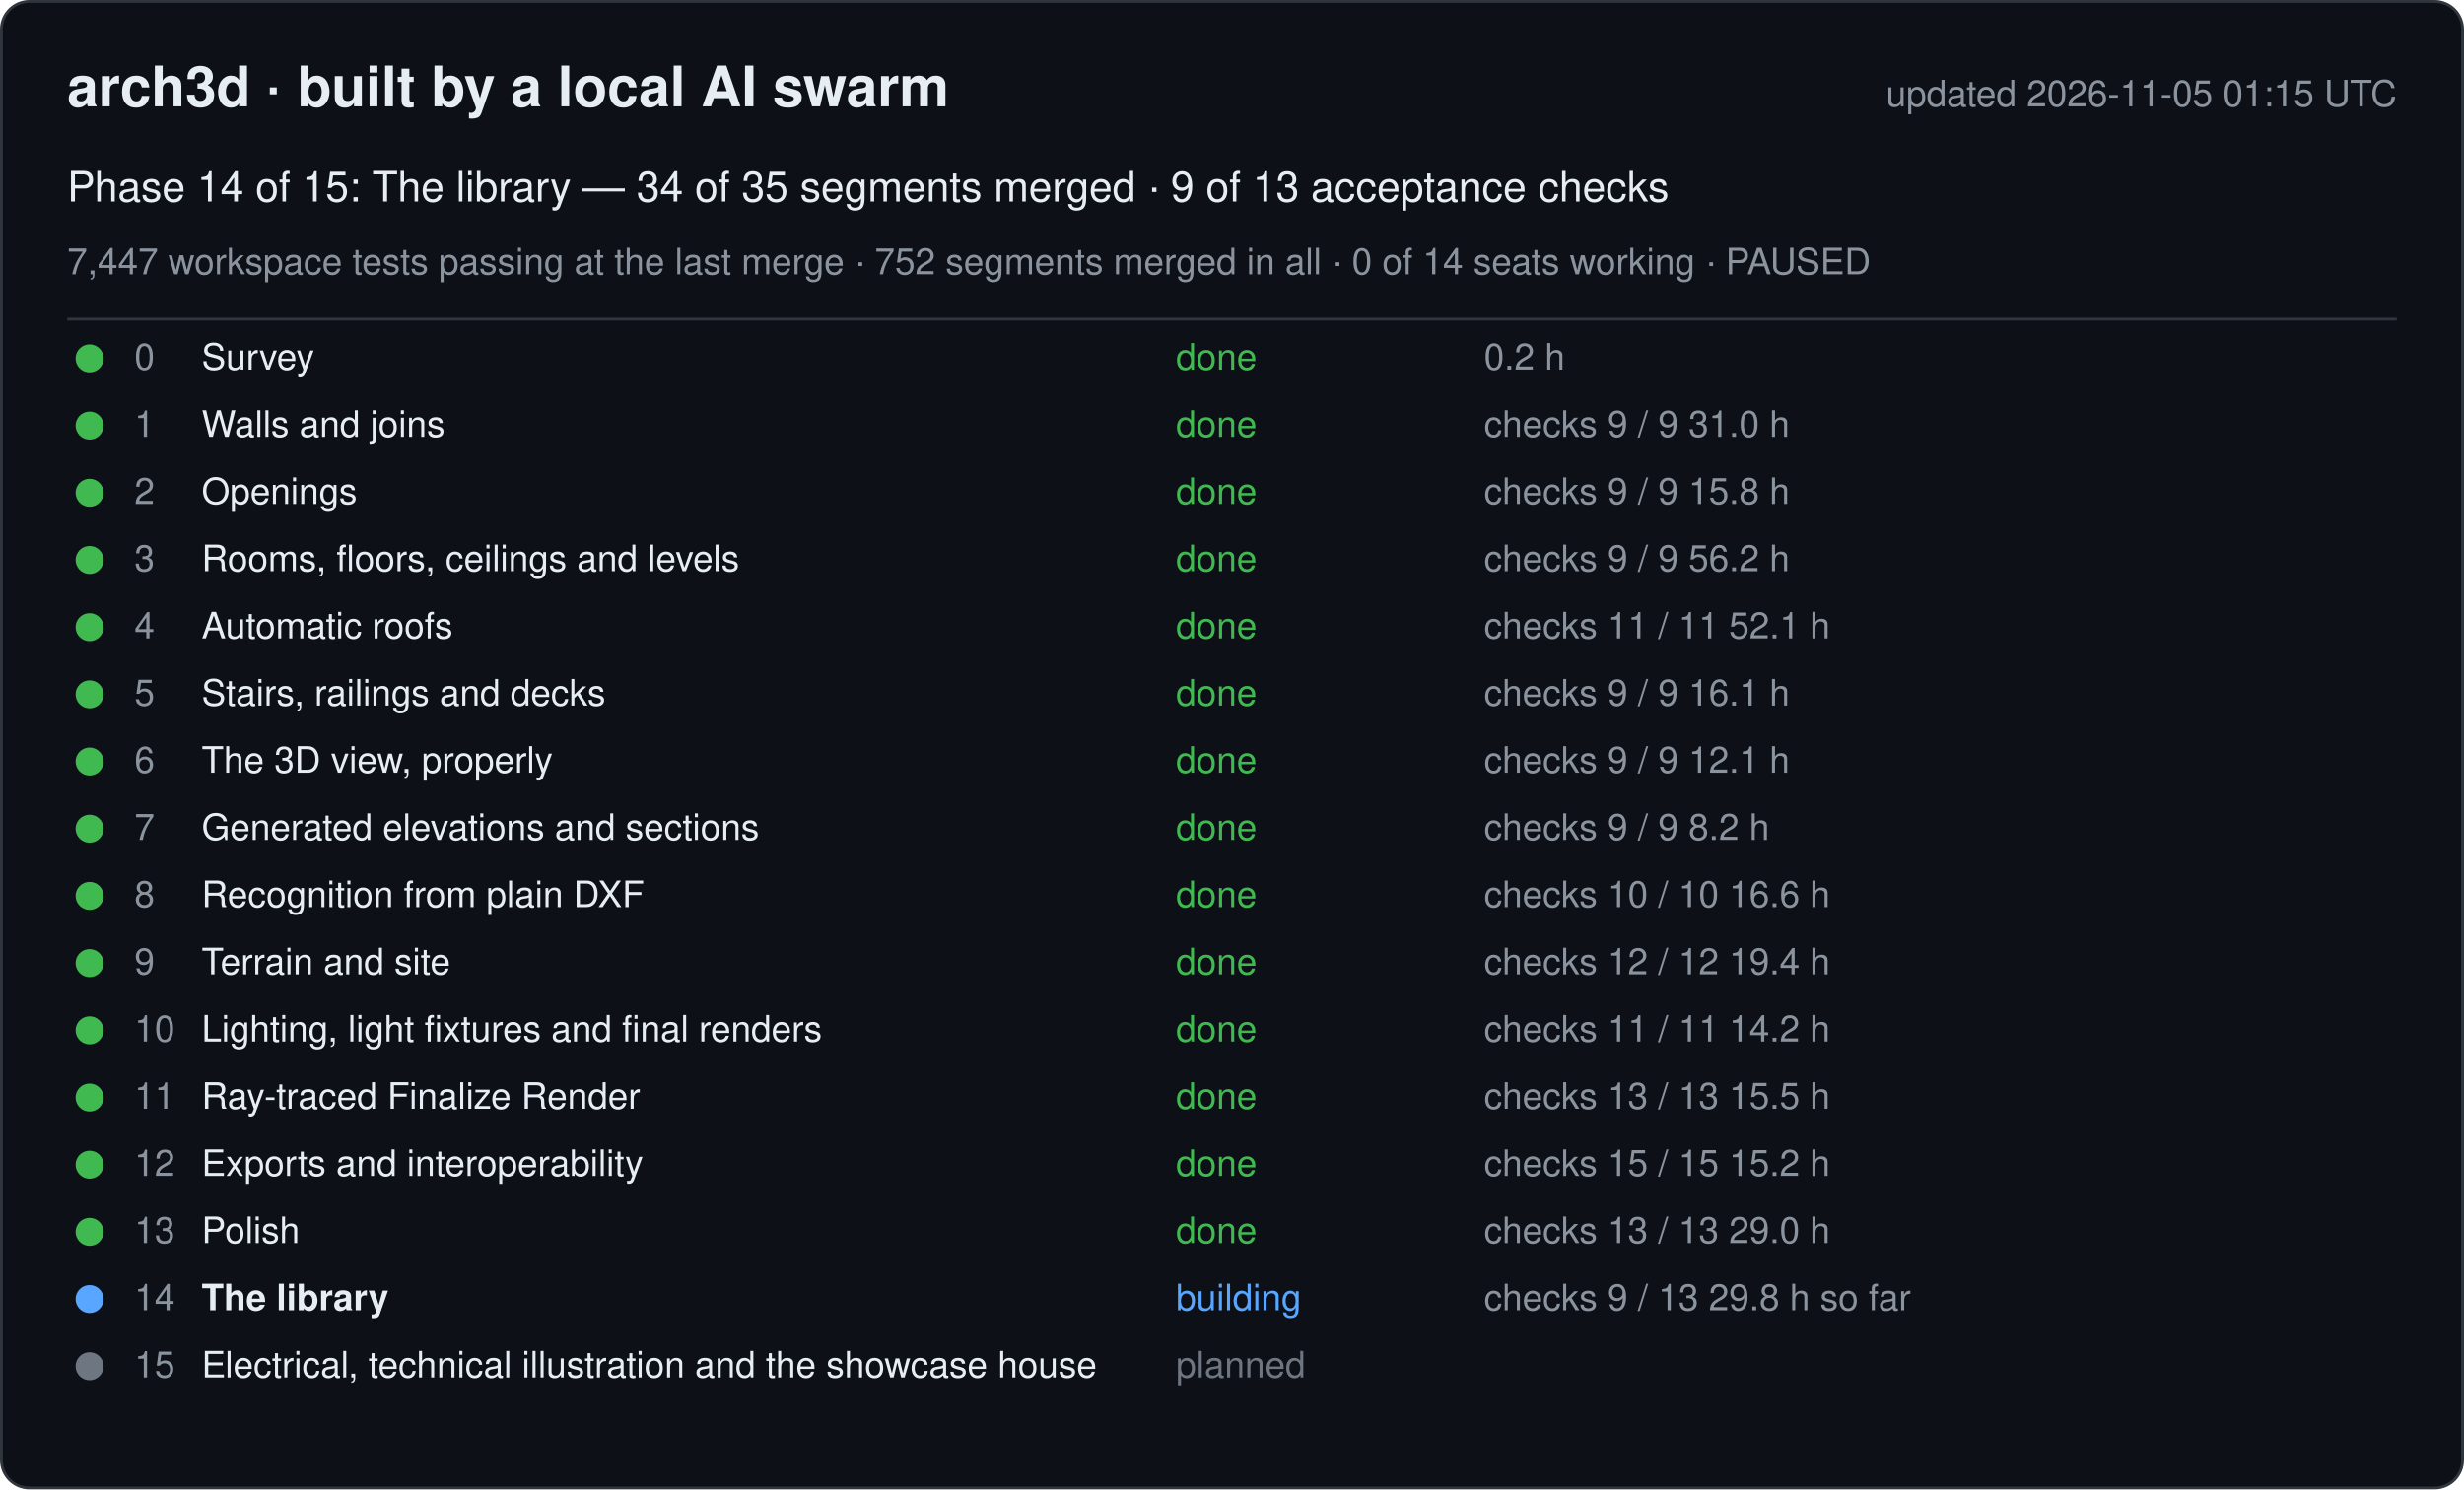
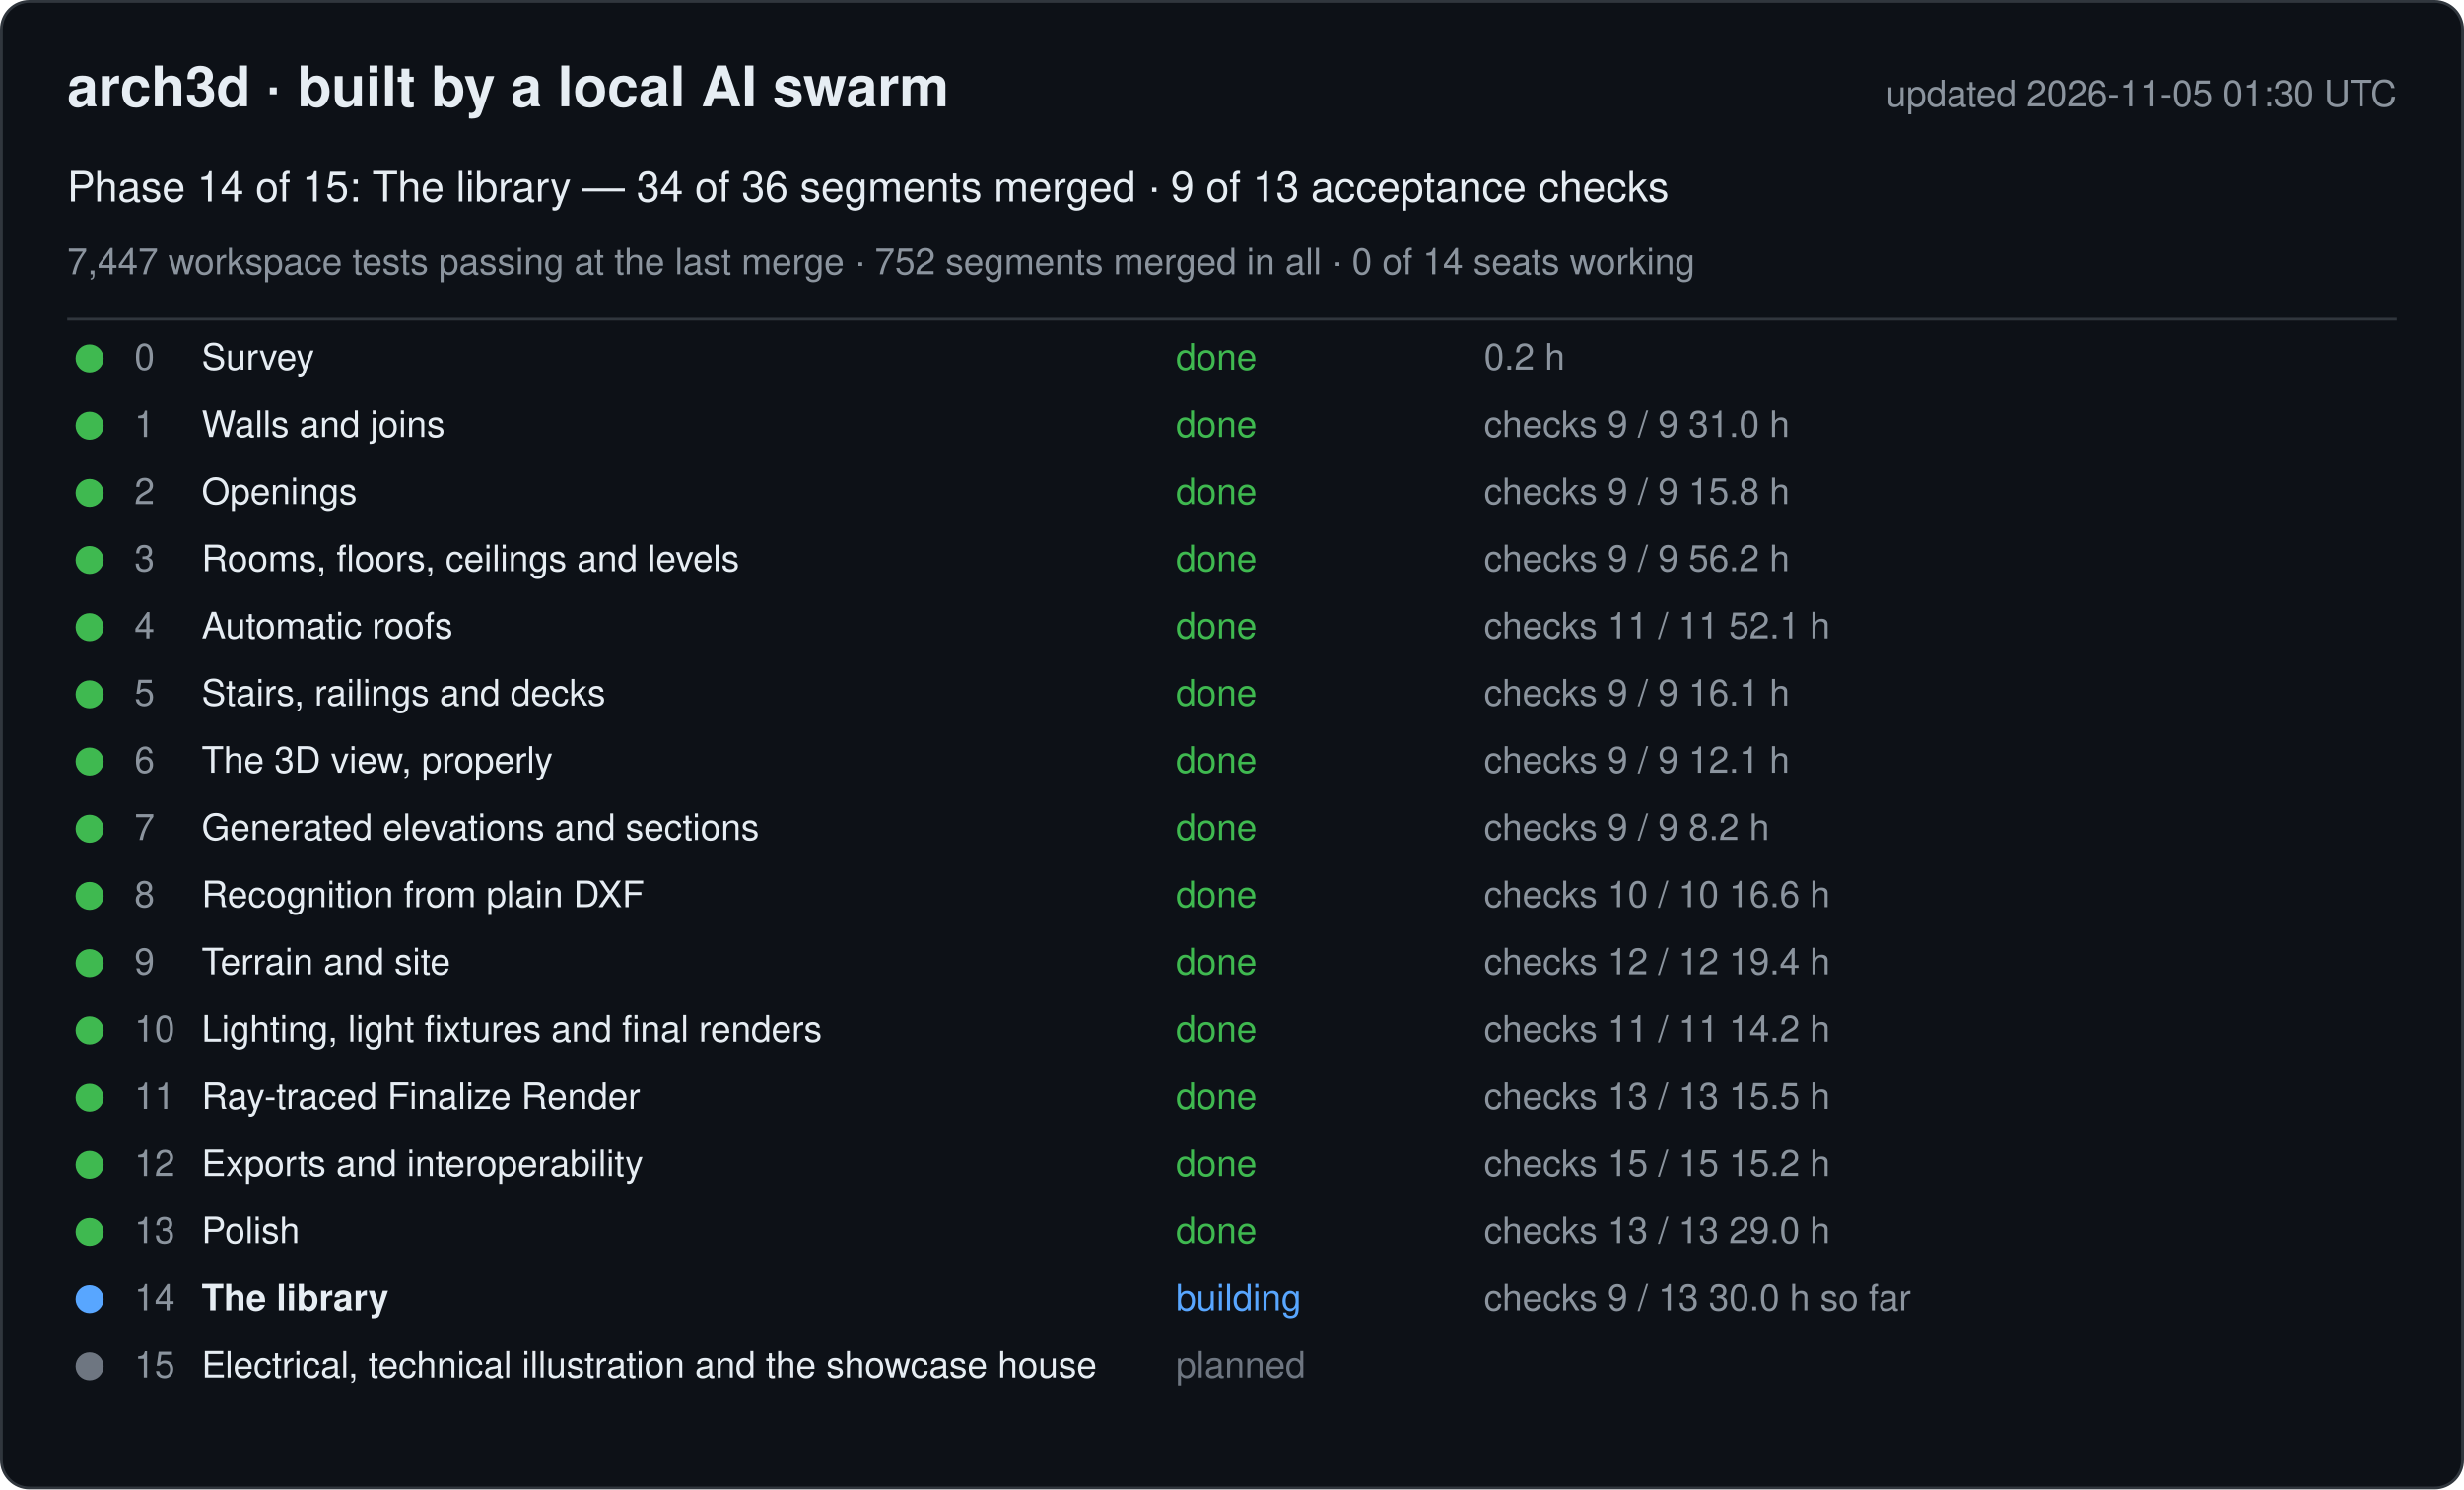
<svg xmlns="http://www.w3.org/2000/svg" width="880" height="532" viewBox="0 0 880 532" font-family="-apple-system, Segoe UI, Helvetica, Arial, sans-serif">
  <rect x="0.5" y="0.5" width="879" height="531" rx="10" fill="#0d1117" stroke="#30363d" />
  <text x="24" y="38" font-size="20" font-weight="600" fill="#e6edf3">arch3d · built by a local AI swarm</text>
-   <text x="856" y="38" font-size="13" fill="#8b949e" text-anchor="end">updated 2026-11-05 01:15 UTC</text>
-   <text x="24" y="72" font-size="15" fill="#e6edf3">Phase 14 of 15: The library — 34 of 35 segments merged · 9 of 13 acceptance checks</text>
-   <text x="24" y="98" font-size="13" fill="#8b949e">7,447 workspace tests passing at the last merge · 752 segments merged in all · 0 of 14 seats working · PAUSED</text>
+   <text x="856" y="38" font-size="13" fill="#8b949e" text-anchor="end">updated 2026-11-05 01:30 UTC</text>
+   <text x="24" y="72" font-size="15" fill="#e6edf3">Phase 14 of 15: The library — 34 of 36 segments merged · 9 of 13 acceptance checks</text>
+   <text x="24" y="98" font-size="13" fill="#8b949e">7,447 workspace tests passing at the last merge · 752 segments merged in all · 0 of 14 seats working</text>
  <line x1="24" y1="114" x2="856" y2="114" stroke="#30363d" />
  <g data-phase="0">
    <circle cx="32" cy="128" r="5" fill="#3fb950" />
    <text x="48" y="132" font-size="13" fill="#8b949e">0</text>
    <text x="72" y="132" font-size="13" fill="#e6edf3">Survey</text>
    <text x="420" y="132" font-size="13" fill="#3fb950">done</text>
    <text x="530" y="132" font-size="13" fill="#8b949e">0.2 h</text>
  </g>
  <g data-phase="1">
    <circle cx="32" cy="152" r="5" fill="#3fb950" />
    <text x="48" y="156" font-size="13" fill="#8b949e">1</text>
    <text x="72" y="156" font-size="13" fill="#e6edf3">Walls and joins</text>
    <text x="420" y="156" font-size="13" fill="#3fb950">done</text>
    <text x="530" y="156" font-size="13" fill="#8b949e">checks 9 / 9   31.0 h</text>
  </g>
  <g data-phase="2">
    <circle cx="32" cy="176" r="5" fill="#3fb950" />
    <text x="48" y="180" font-size="13" fill="#8b949e">2</text>
    <text x="72" y="180" font-size="13" fill="#e6edf3">Openings</text>
    <text x="420" y="180" font-size="13" fill="#3fb950">done</text>
    <text x="530" y="180" font-size="13" fill="#8b949e">checks 9 / 9   15.8 h</text>
  </g>
  <g data-phase="3">
    <circle cx="32" cy="200" r="5" fill="#3fb950" />
    <text x="48" y="204" font-size="13" fill="#8b949e">3</text>
    <text x="72" y="204" font-size="13" fill="#e6edf3">Rooms, floors, ceilings and levels</text>
    <text x="420" y="204" font-size="13" fill="#3fb950">done</text>
    <text x="530" y="204" font-size="13" fill="#8b949e">checks 9 / 9   56.2 h</text>
  </g>
  <g data-phase="4">
    <circle cx="32" cy="224" r="5" fill="#3fb950" />
    <text x="48" y="228" font-size="13" fill="#8b949e">4</text>
    <text x="72" y="228" font-size="13" fill="#e6edf3">Automatic roofs</text>
    <text x="420" y="228" font-size="13" fill="#3fb950">done</text>
    <text x="530" y="228" font-size="13" fill="#8b949e">checks 11 / 11   52.1 h</text>
  </g>
  <g data-phase="5">
    <circle cx="32" cy="248" r="5" fill="#3fb950" />
    <text x="48" y="252" font-size="13" fill="#8b949e">5</text>
    <text x="72" y="252" font-size="13" fill="#e6edf3">Stairs, railings and decks</text>
    <text x="420" y="252" font-size="13" fill="#3fb950">done</text>
    <text x="530" y="252" font-size="13" fill="#8b949e">checks 9 / 9   16.1 h</text>
  </g>
  <g data-phase="6">
    <circle cx="32" cy="272" r="5" fill="#3fb950" />
    <text x="48" y="276" font-size="13" fill="#8b949e">6</text>
    <text x="72" y="276" font-size="13" fill="#e6edf3">The 3D view, properly</text>
    <text x="420" y="276" font-size="13" fill="#3fb950">done</text>
    <text x="530" y="276" font-size="13" fill="#8b949e">checks 9 / 9   12.1 h</text>
  </g>
  <g data-phase="7">
    <circle cx="32" cy="296" r="5" fill="#3fb950" />
    <text x="48" y="300" font-size="13" fill="#8b949e">7</text>
    <text x="72" y="300" font-size="13" fill="#e6edf3">Generated elevations and sections</text>
    <text x="420" y="300" font-size="13" fill="#3fb950">done</text>
    <text x="530" y="300" font-size="13" fill="#8b949e">checks 9 / 9   8.2 h</text>
  </g>
  <g data-phase="8">
    <circle cx="32" cy="320" r="5" fill="#3fb950" />
    <text x="48" y="324" font-size="13" fill="#8b949e">8</text>
    <text x="72" y="324" font-size="13" fill="#e6edf3">Recognition from plain DXF</text>
    <text x="420" y="324" font-size="13" fill="#3fb950">done</text>
    <text x="530" y="324" font-size="13" fill="#8b949e">checks 10 / 10   16.6 h</text>
  </g>
  <g data-phase="9">
    <circle cx="32" cy="344" r="5" fill="#3fb950" />
    <text x="48" y="348" font-size="13" fill="#8b949e">9</text>
    <text x="72" y="348" font-size="13" fill="#e6edf3">Terrain and site</text>
    <text x="420" y="348" font-size="13" fill="#3fb950">done</text>
    <text x="530" y="348" font-size="13" fill="#8b949e">checks 12 / 12   19.4 h</text>
  </g>
  <g data-phase="10">
    <circle cx="32" cy="368" r="5" fill="#3fb950" />
    <text x="48" y="372" font-size="13" fill="#8b949e">10</text>
    <text x="72" y="372" font-size="13" fill="#e6edf3">Lighting, light fixtures and final renders</text>
    <text x="420" y="372" font-size="13" fill="#3fb950">done</text>
    <text x="530" y="372" font-size="13" fill="#8b949e">checks 11 / 11   14.2 h</text>
  </g>
  <g data-phase="11">
    <circle cx="32" cy="392" r="5" fill="#3fb950" />
    <text x="48" y="396" font-size="13" fill="#8b949e">11</text>
    <text x="72" y="396" font-size="13" fill="#e6edf3">Ray-traced Finalize Render</text>
    <text x="420" y="396" font-size="13" fill="#3fb950">done</text>
    <text x="530" y="396" font-size="13" fill="#8b949e">checks 13 / 13   15.5 h</text>
  </g>
  <g data-phase="12">
    <circle cx="32" cy="416" r="5" fill="#3fb950" />
    <text x="48" y="420" font-size="13" fill="#8b949e">12</text>
    <text x="72" y="420" font-size="13" fill="#e6edf3">Exports and interoperability</text>
    <text x="420" y="420" font-size="13" fill="#3fb950">done</text>
    <text x="530" y="420" font-size="13" fill="#8b949e">checks 15 / 15   15.2 h</text>
  </g>
  <g data-phase="13">
    <circle cx="32" cy="440" r="5" fill="#3fb950" />
    <text x="48" y="444" font-size="13" fill="#8b949e">13</text>
    <text x="72" y="444" font-size="13" fill="#e6edf3">Polish</text>
    <text x="420" y="444" font-size="13" fill="#3fb950">done</text>
    <text x="530" y="444" font-size="13" fill="#8b949e">checks 13 / 13   29.0 h</text>
  </g>
  <g data-phase="14">
    <circle cx="32" cy="464" r="5" fill="#58a6ff" />
    <text x="48" y="468" font-size="13" fill="#8b949e">14</text>
    <text x="72" y="468" font-size="13" fill="#e6edf3" font-weight="600">The library</text>
    <text x="420" y="468" font-size="13" fill="#58a6ff">building</text>
-     <text x="530" y="468" font-size="13" fill="#8b949e">checks 9 / 13   29.8 h so far</text>
+     <text x="530" y="468" font-size="13" fill="#8b949e">checks 9 / 13   30.0 h so far</text>
  </g>
  <g data-phase="15">
    <circle cx="32" cy="488" r="5" fill="#6e7681" />
    <text x="48" y="492" font-size="13" fill="#8b949e">15</text>
    <text x="72" y="492" font-size="13" fill="#e6edf3">Electrical, technical illustration and the showcase house</text>
    <text x="420" y="492" font-size="13" fill="#6e7681">planned</text>
    <text x="530" y="492" font-size="13" fill="#8b949e" />
  </g>
</svg>
